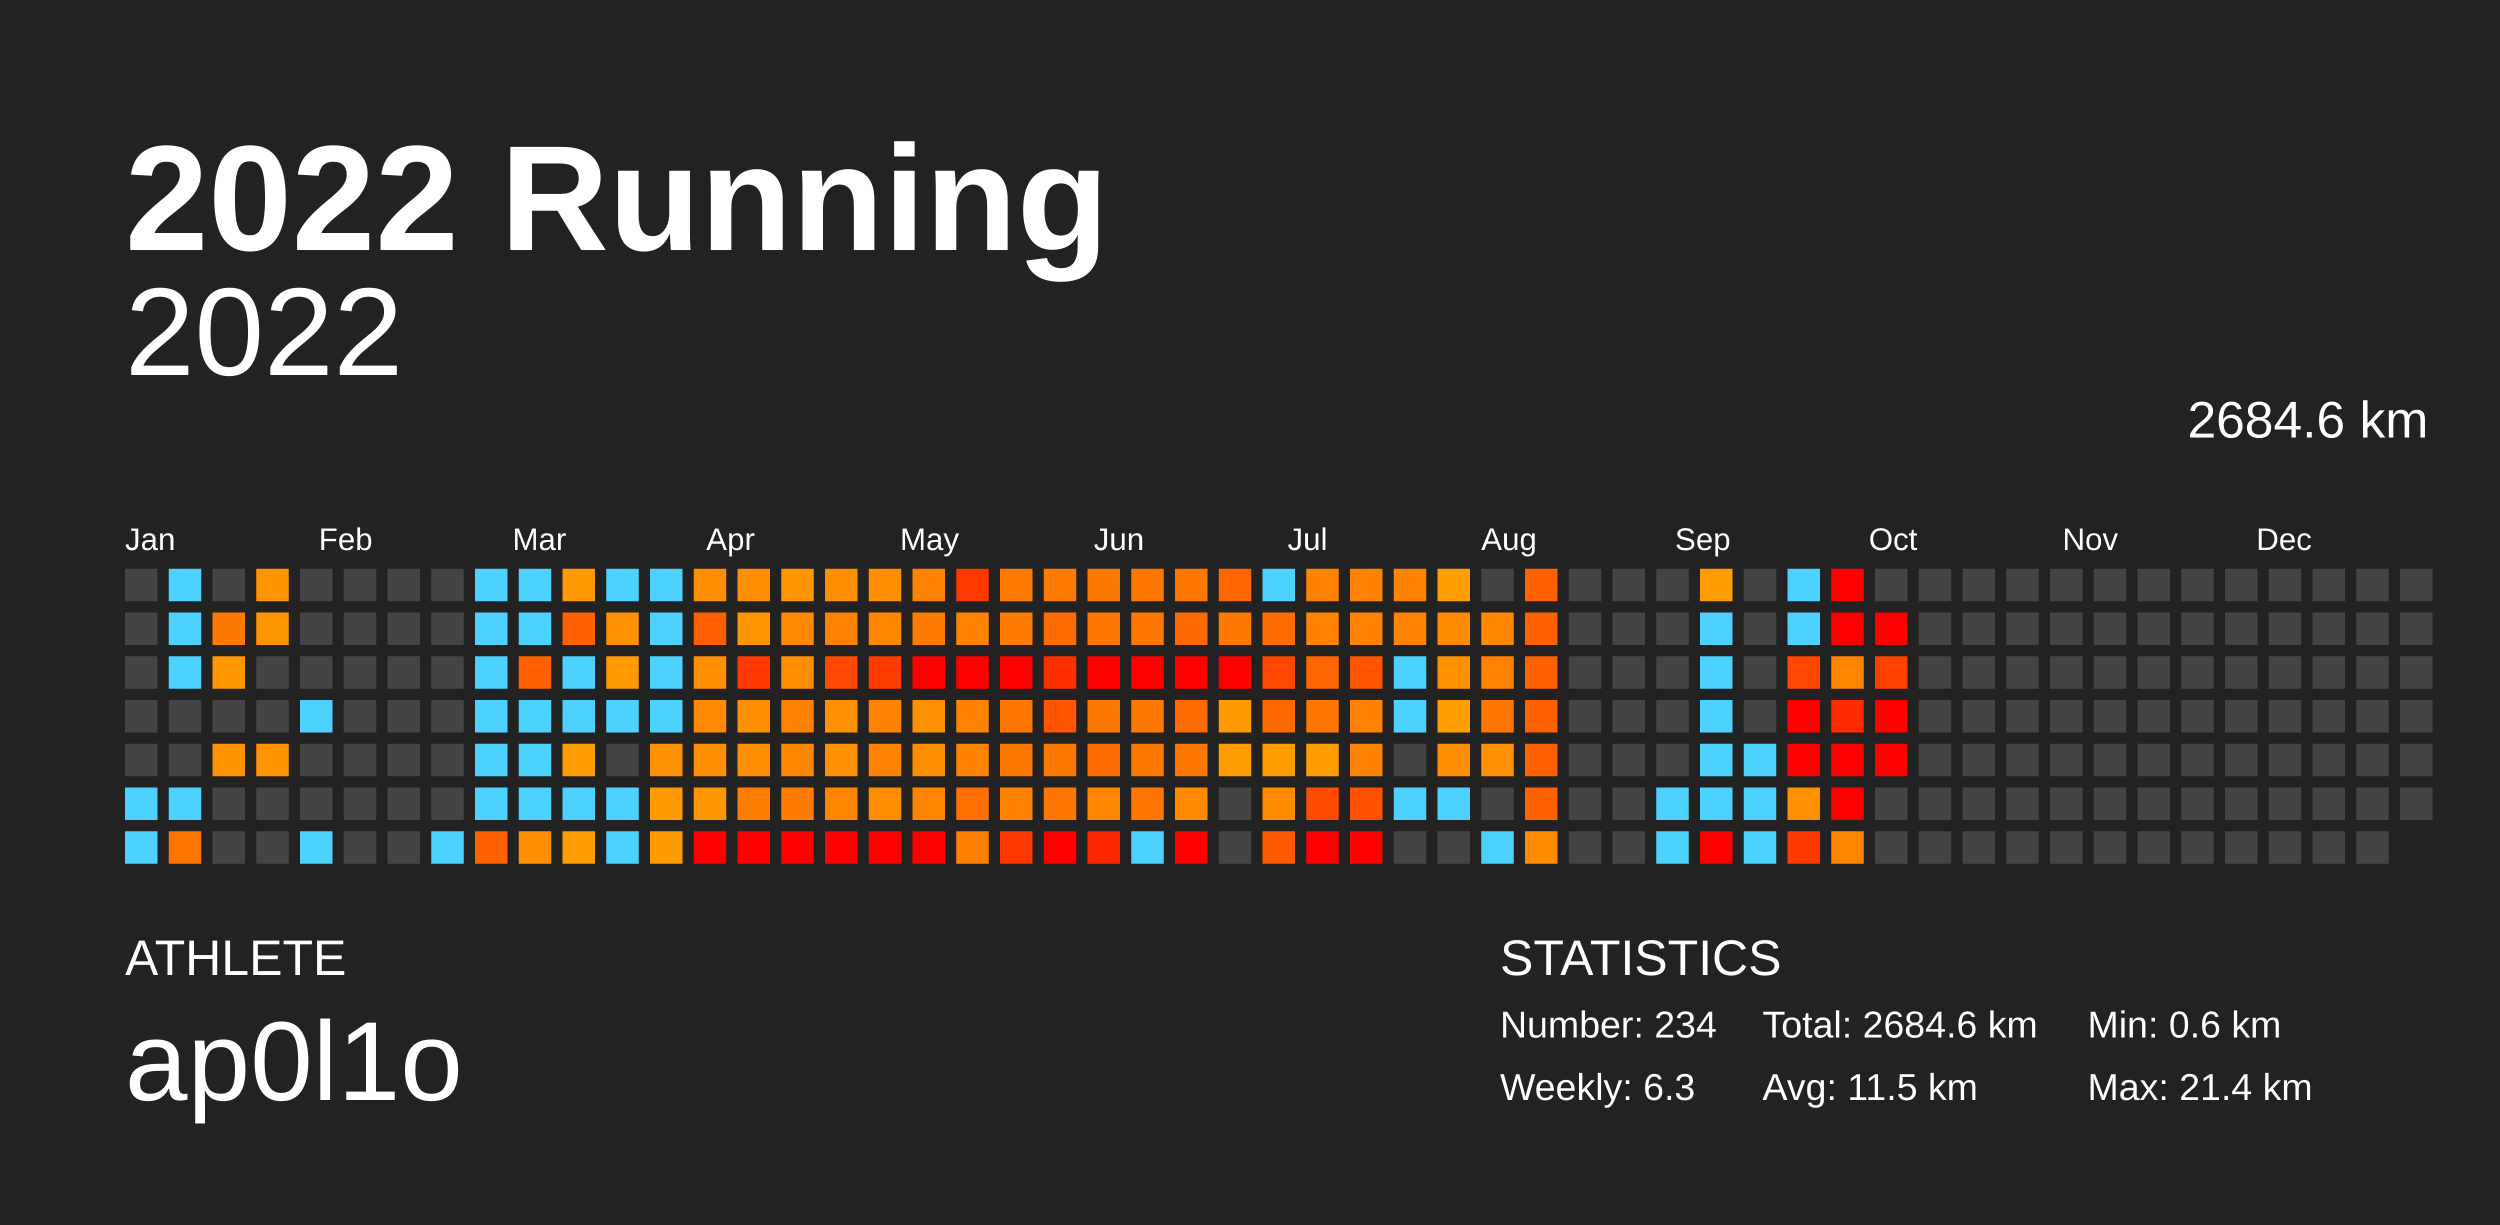
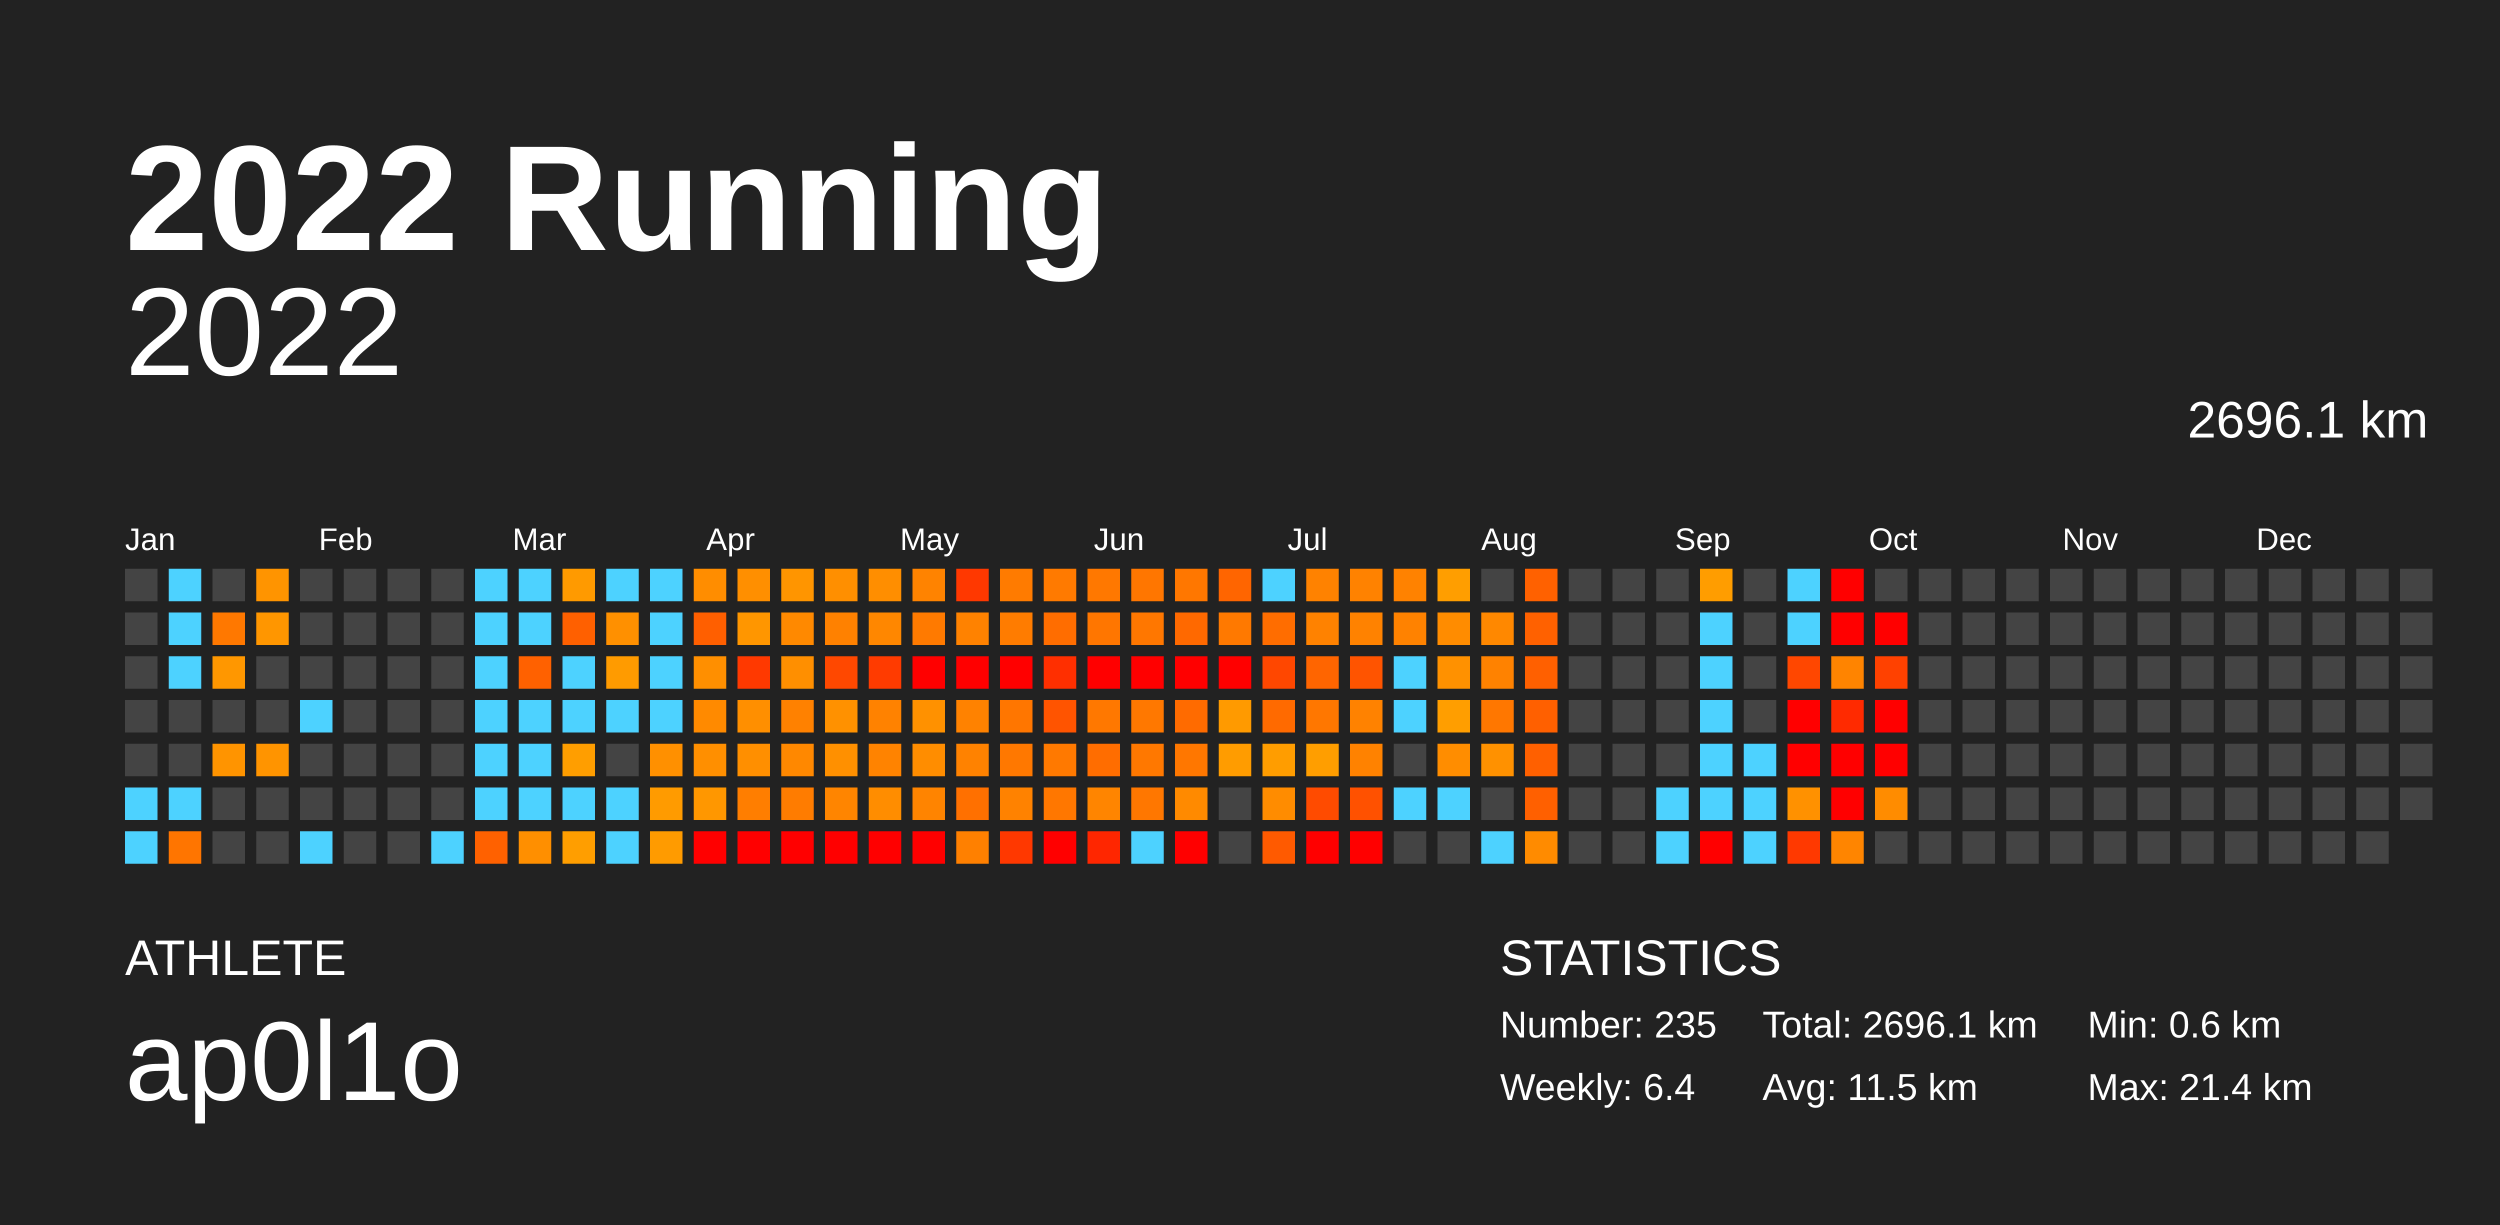
<svg xmlns="http://www.w3.org/2000/svg" baseProfile="full" height="98mm" version="1.1" viewBox="0,0,200,98" width="200mm">
  <defs />
  <rect fill="#222222" height="98" width="200" x="0" y="0" />
  <text fill="#FFFFFF" style="font-size:12px; font-family:Arial; font-weight:bold;" x="10" y="20">2022 Running</text>
  <text fill="#FFFFFF" style="font-size:4px; font-family:Arial" x="10" y="78">ATHLETE</text>
  <text fill="#FFFFFF" style="font-size:9px; font-family:Arial" x="10" y="88">ap0l1o</text>
  <text fill="#FFFFFF" style="font-size:4px; font-family:Arial" x="120" y="78">STATISTICS</text>
-   <text fill="#FFFFFF" style="font-size:3px; font-family:Arial" x="120" y="83">Number: 234</text>
-   <text fill="#FFFFFF" style="font-size:3px; font-family:Arial" x="120" y="88">Weekly: 6.3</text>
-   <text fill="#FFFFFF" style="font-size:3px; font-family:Arial" x="141" y="83">Total: 2684.6 km</text>
+   <text fill="#FFFFFF" style="font-size:3px; font-family:Arial" x="120" y="83">Number: 235</text>
+   <text fill="#FFFFFF" style="font-size:3px; font-family:Arial" x="120" y="88">Weekly: 6.4</text>
+   <text fill="#FFFFFF" style="font-size:3px; font-family:Arial" x="141" y="83">Total: 2696.1 km</text>
  <text fill="#FFFFFF" style="font-size:3px; font-family:Arial" x="141" y="88">Avg: 11.5 km</text>
  <text fill="#FFFFFF" style="font-size:3px; font-family:Arial" x="167" y="83">Min: 0.6 km</text>
  <text fill="#FFFFFF" style="font-size:3px; font-family:Arial" x="167" y="88">Max: 21.4 km</text>
  <text alignment-baseline="hanging" fill="#FFFFFF" style="font-size:10.0px; font-family:Arial;" x="10" y="30">2022</text>
-   <text alignment-baseline="hanging" fill="#FFFFFF" style="font-size:4.125px; font-family:Arial;" x="175" y="35">2684.6 km</text>
+   <text alignment-baseline="hanging" fill="#FFFFFF" style="font-size:4.125px; font-family:Arial;" x="175" y="35">2696.1 km</text>
  <text fill="#FFFFFF" style="font-size:2.5px; font-family:Arial" x="10.0" y="44">Jan</text>
  <text fill="#FFFFFF" style="font-size:2.5px; font-family:Arial" x="25.5" y="44">Feb</text>
  <text fill="#FFFFFF" style="font-size:2.5px; font-family:Arial" x="41.0" y="44">Mar</text>
  <text fill="#FFFFFF" style="font-size:2.5px; font-family:Arial" x="56.5" y="44">Apr</text>
  <text fill="#FFFFFF" style="font-size:2.5px; font-family:Arial" x="72.0" y="44">May</text>
  <text fill="#FFFFFF" style="font-size:2.5px; font-family:Arial" x="87.5" y="44">Jun</text>
  <text fill="#FFFFFF" style="font-size:2.5px; font-family:Arial" x="103.0" y="44">Jul</text>
  <text fill="#FFFFFF" style="font-size:2.5px; font-family:Arial" x="118.5" y="44">Aug</text>
  <text fill="#FFFFFF" style="font-size:2.5px; font-family:Arial" x="134.0" y="44">Sep</text>
  <text fill="#FFFFFF" style="font-size:2.5px; font-family:Arial" x="149.5" y="44">Oct</text>
  <text fill="#FFFFFF" style="font-size:2.5px; font-family:Arial" x="165.0" y="44">Nov</text>
  <text fill="#FFFFFF" style="font-size:2.5px; font-family:Arial" x="180.5" y="44">Dec</text>
  <rect fill="#444444" height="2.6" width="2.6" x="10.0" y="45.5" />
  <rect fill="#444444" height="2.6" width="2.6" x="10.0" y="49.0" />
  <rect fill="#444444" height="2.6" width="2.6" x="10.0" y="52.5" />
  <rect fill="#444444" height="2.6" width="2.6" x="10.0" y="56.0" />
  <rect fill="#444444" height="2.6" width="2.6" x="10.0" y="59.5" />
  <rect fill="#4dd2ff" height="2.6" width="2.6" x="10.0" y="63.0" />
  <rect fill="#4dd2ff" height="2.6" width="2.6" x="10.0" y="66.5" />
  <rect fill="#4dd2ff" height="2.6" width="2.6" x="13.5" y="45.5" />
  <rect fill="#4dd2ff" height="2.6" width="2.6" x="13.5" y="49.0" />
  <rect fill="#4dd2ff" height="2.6" width="2.6" x="13.5" y="52.5" />
  <rect fill="#444444" height="2.6" width="2.6" x="13.5" y="56.0" />
  <rect fill="#444444" height="2.6" width="2.6" x="13.5" y="59.5" />
  <rect fill="#4dd2ff" height="2.6" width="2.6" x="13.5" y="63.0" />
  <rect fill="#ff7500" height="2.6" width="2.6" x="13.5" y="66.5" />
  <rect fill="#444444" height="2.6" width="2.6" x="17.0" y="45.5" />
  <rect fill="#ff7800" height="2.6" width="2.6" x="17.0" y="49.0" />
  <rect fill="#ff9700" height="2.6" width="2.6" x="17.0" y="52.5" />
  <rect fill="#444444" height="2.6" width="2.6" x="17.0" y="56.0" />
  <rect fill="#ff9400" height="2.6" width="2.6" x="17.0" y="59.5" />
  <rect fill="#444444" height="2.6" width="2.6" x="17.0" y="63.0" />
  <rect fill="#444444" height="2.6" width="2.6" x="17.0" y="66.5" />
  <rect fill="#ff9400" height="2.6" width="2.6" x="20.5" y="45.5" />
  <rect fill="#ff9600" height="2.6" width="2.6" x="20.5" y="49.0" />
  <rect fill="#444444" height="2.6" width="2.6" x="20.5" y="52.5" />
  <rect fill="#444444" height="2.6" width="2.6" x="20.5" y="56.0" />
  <rect fill="#ff9400" height="2.6" width="2.6" x="20.5" y="59.5" />
  <rect fill="#444444" height="2.6" width="2.6" x="20.5" y="63.0" />
  <rect fill="#444444" height="2.6" width="2.6" x="20.5" y="66.5" />
  <rect fill="#444444" height="2.6" width="2.6" x="24.0" y="45.5" />
  <rect fill="#444444" height="2.6" width="2.6" x="24.0" y="49.0" />
  <rect fill="#444444" height="2.6" width="2.6" x="24.0" y="52.5" />
  <rect fill="#4dd2ff" height="2.6" width="2.6" x="24.0" y="56.0" />
  <rect fill="#444444" height="2.6" width="2.6" x="24.0" y="59.5" />
  <rect fill="#444444" height="2.6" width="2.6" x="24.0" y="63.0" />
  <rect fill="#4dd2ff" height="2.6" width="2.6" x="24.0" y="66.5" />
  <rect fill="#444444" height="2.6" width="2.6" x="27.5" y="45.5" />
  <rect fill="#444444" height="2.6" width="2.6" x="27.5" y="49.0" />
  <rect fill="#444444" height="2.6" width="2.6" x="27.5" y="52.5" />
  <rect fill="#444444" height="2.6" width="2.6" x="27.5" y="56.0" />
  <rect fill="#444444" height="2.6" width="2.6" x="27.5" y="59.5" />
  <rect fill="#444444" height="2.6" width="2.6" x="27.5" y="63.0" />
  <rect fill="#444444" height="2.6" width="2.6" x="27.5" y="66.5" />
  <rect fill="#444444" height="2.6" width="2.6" x="31.0" y="45.5" />
  <rect fill="#444444" height="2.6" width="2.6" x="31.0" y="49.0" />
  <rect fill="#444444" height="2.6" width="2.6" x="31.0" y="52.5" />
  <rect fill="#444444" height="2.6" width="2.6" x="31.0" y="56.0" />
  <rect fill="#444444" height="2.6" width="2.6" x="31.0" y="59.5" />
  <rect fill="#444444" height="2.6" width="2.6" x="31.0" y="63.0" />
  <rect fill="#444444" height="2.6" width="2.6" x="31.0" y="66.5" />
  <rect fill="#444444" height="2.6" width="2.6" x="34.5" y="45.5" />
  <rect fill="#444444" height="2.6" width="2.6" x="34.5" y="49.0" />
  <rect fill="#444444" height="2.6" width="2.6" x="34.5" y="52.5" />
  <rect fill="#444444" height="2.6" width="2.6" x="34.5" y="56.0" />
  <rect fill="#444444" height="2.6" width="2.6" x="34.5" y="59.5" />
  <rect fill="#444444" height="2.6" width="2.6" x="34.5" y="63.0" />
  <rect fill="#4dd2ff" height="2.6" width="2.6" x="34.5" y="66.5" />
  <rect fill="#4dd2ff" height="2.6" width="2.6" x="38.0" y="45.5" />
  <rect fill="#4dd2ff" height="2.6" width="2.6" x="38.0" y="49.0" />
  <rect fill="#4dd2ff" height="2.6" width="2.6" x="38.0" y="52.5" />
  <rect fill="#4dd2ff" height="2.6" width="2.6" x="38.0" y="56.0" />
  <rect fill="#4dd2ff" height="2.6" width="2.6" x="38.0" y="59.5" />
  <rect fill="#4dd2ff" height="2.6" width="2.6" x="38.0" y="63.0" />
  <rect fill="#ff6100" height="2.6" width="2.6" x="38.0" y="66.5" />
  <rect fill="#4dd2ff" height="2.6" width="2.6" x="41.5" y="45.5" />
  <rect fill="#4dd2ff" height="2.6" width="2.6" x="41.5" y="49.0" />
  <rect fill="#ff6100" height="2.6" width="2.6" x="41.5" y="52.5" />
  <rect fill="#4dd2ff" height="2.6" width="2.6" x="41.5" y="56.0" />
  <rect fill="#4dd2ff" height="2.6" width="2.6" x="41.5" y="59.5" />
  <rect fill="#4dd2ff" height="2.6" width="2.6" x="41.5" y="63.0" />
  <rect fill="#ff8f00" height="2.6" width="2.6" x="41.5" y="66.5" />
  <rect fill="#ff9a00" height="2.6" width="2.6" x="45.0" y="45.5" />
  <rect fill="#ff6000" height="2.6" width="2.6" x="45.0" y="49.0" />
  <rect fill="#4dd2ff" height="2.6" width="2.6" x="45.0" y="52.5" />
  <rect fill="#4dd2ff" height="2.6" width="2.6" x="45.0" y="56.0" />
  <rect fill="#ff9e00" height="2.6" width="2.6" x="45.0" y="59.5" />
  <rect fill="#4dd2ff" height="2.6" width="2.6" x="45.0" y="63.0" />
  <rect fill="#ff9e00" height="2.6" width="2.6" x="45.0" y="66.5" />
  <rect fill="#4dd2ff" height="2.6" width="2.6" x="48.5" y="45.5" />
  <rect fill="#ff9000" height="2.6" width="2.6" x="48.5" y="49.0" />
  <rect fill="#ff9b00" height="2.6" width="2.6" x="48.5" y="52.5" />
  <rect fill="#4dd2ff" height="2.6" width="2.6" x="48.5" y="56.0" />
  <rect fill="#444444" height="2.6" width="2.6" x="48.5" y="59.5" />
  <rect fill="#4dd2ff" height="2.6" width="2.6" x="48.5" y="63.0" />
  <rect fill="#4dd2ff" height="2.6" width="2.6" x="48.5" y="66.5" />
  <rect fill="#4dd2ff" height="2.6" width="2.6" x="52.0" y="45.5" />
  <rect fill="#4dd2ff" height="2.6" width="2.6" x="52.0" y="49.0" />
  <rect fill="#4dd2ff" height="2.6" width="2.6" x="52.0" y="52.5" />
  <rect fill="#4dd2ff" height="2.6" width="2.6" x="52.0" y="56.0" />
  <rect fill="#ff9000" height="2.6" width="2.6" x="52.0" y="59.5" />
  <rect fill="#ff9b00" height="2.6" width="2.6" x="52.0" y="63.0" />
  <rect fill="#ff9b00" height="2.6" width="2.6" x="52.0" y="66.5" />
  <rect fill="#ff8d00" height="2.6" width="2.6" x="55.5" y="45.5" />
  <rect fill="#ff5f00" height="2.6" width="2.6" x="55.5" y="49.0" />
  <rect fill="#ff8f00" height="2.6" width="2.6" x="55.5" y="52.5" />
  <rect fill="#ff8a00" height="2.6" width="2.6" x="55.5" y="56.0" />
  <rect fill="#ff8f00" height="2.6" width="2.6" x="55.5" y="59.5" />
  <rect fill="#ff9700" height="2.6" width="2.6" x="55.5" y="63.0" />
  <rect fill="red" height="2.6" width="2.6" x="55.5" y="66.5" />
  <rect fill="#ff8f00" height="2.6" width="2.6" x="59.0" y="45.5" />
  <rect fill="#ff9600" height="2.6" width="2.6" x="59.0" y="49.0" />
  <rect fill="#ff3900" height="2.6" width="2.6" x="59.0" y="52.5" />
  <rect fill="#ff8f00" height="2.6" width="2.6" x="59.0" y="56.0" />
  <rect fill="#ff8f00" height="2.6" width="2.6" x="59.0" y="59.5" />
  <rect fill="#ff7e00" height="2.6" width="2.6" x="59.0" y="63.0" />
  <rect fill="red" height="2.6" width="2.6" x="59.0" y="66.5" />
  <rect fill="#ff9500" height="2.6" width="2.6" x="62.5" y="45.5" />
  <rect fill="#ff8900" height="2.6" width="2.6" x="62.5" y="49.0" />
  <rect fill="#ff8f00" height="2.6" width="2.6" x="62.5" y="52.5" />
  <rect fill="#ff8100" height="2.6" width="2.6" x="62.5" y="56.0" />
  <rect fill="#ff8800" height="2.6" width="2.6" x="62.5" y="59.5" />
  <rect fill="#ff7c00" height="2.6" width="2.6" x="62.5" y="63.0" />
  <rect fill="red" height="2.6" width="2.6" x="62.5" y="66.5" />
  <rect fill="#ff8f00" height="2.6" width="2.6" x="66.0" y="45.5" />
  <rect fill="#ff8100" height="2.6" width="2.6" x="66.0" y="49.0" />
  <rect fill="#ff4800" height="2.6" width="2.6" x="66.0" y="52.5" />
  <rect fill="#ff9100" height="2.6" width="2.6" x="66.0" y="56.0" />
  <rect fill="#ff9000" height="2.6" width="2.6" x="66.0" y="59.5" />
  <rect fill="#ff8500" height="2.6" width="2.6" x="66.0" y="63.0" />
  <rect fill="red" height="2.6" width="2.6" x="66.0" y="66.5" />
  <rect fill="#ff8e00" height="2.6" width="2.6" x="69.5" y="45.5" />
  <rect fill="#ff8700" height="2.6" width="2.6" x="69.5" y="49.0" />
  <rect fill="#ff3b00" height="2.6" width="2.6" x="69.5" y="52.5" />
  <rect fill="#ff8200" height="2.6" width="2.6" x="69.5" y="56.0" />
  <rect fill="#ff8300" height="2.6" width="2.6" x="69.5" y="59.5" />
  <rect fill="#ff8d00" height="2.6" width="2.6" x="69.5" y="63.0" />
  <rect fill="red" height="2.6" width="2.6" x="69.5" y="66.5" />
  <rect fill="#ff8300" height="2.6" width="2.6" x="73.0" y="45.5" />
  <rect fill="#ff7a00" height="2.6" width="2.6" x="73.0" y="49.0" />
  <rect fill="red" height="2.6" width="2.6" x="73.0" y="52.5" />
  <rect fill="#ff9100" height="2.6" width="2.6" x="73.0" y="56.0" />
  <rect fill="#ff8d00" height="2.6" width="2.6" x="73.0" y="59.5" />
  <rect fill="#ff8400" height="2.6" width="2.6" x="73.0" y="63.0" />
  <rect fill="red" height="2.6" width="2.6" x="73.0" y="66.5" />
  <rect fill="#ff3800" height="2.6" width="2.6" x="76.5" y="45.5" />
  <rect fill="#ff8200" height="2.6" width="2.6" x="76.5" y="49.0" />
  <rect fill="red" height="2.6" width="2.6" x="76.5" y="52.5" />
  <rect fill="#ff8200" height="2.6" width="2.6" x="76.5" y="56.0" />
  <rect fill="#ff8200" height="2.6" width="2.6" x="76.5" y="59.5" />
  <rect fill="#ff7000" height="2.6" width="2.6" x="76.5" y="63.0" />
  <rect fill="#ff8000" height="2.6" width="2.6" x="76.5" y="66.5" />
  <rect fill="#ff7b00" height="2.6" width="2.6" x="80.0" y="45.5" />
  <rect fill="#ff7c00" height="2.6" width="2.6" x="80.0" y="49.0" />
  <rect fill="red" height="2.6" width="2.6" x="80.0" y="52.5" />
  <rect fill="#ff7600" height="2.6" width="2.6" x="80.0" y="56.0" />
  <rect fill="#ff7800" height="2.6" width="2.6" x="80.0" y="59.5" />
  <rect fill="#ff8200" height="2.6" width="2.6" x="80.0" y="63.0" />
  <rect fill="#ff3800" height="2.6" width="2.6" x="80.0" y="66.5" />
  <rect fill="#ff7a00" height="2.6" width="2.6" x="83.5" y="45.5" />
  <rect fill="#ff6d00" height="2.6" width="2.6" x="83.5" y="49.0" />
  <rect fill="#ff2f00" height="2.6" width="2.6" x="83.5" y="52.5" />
  <rect fill="#ff5400" height="2.6" width="2.6" x="83.5" y="56.0" />
  <rect fill="#ff7900" height="2.6" width="2.6" x="83.5" y="59.5" />
  <rect fill="#ff7700" height="2.6" width="2.6" x="83.5" y="63.0" />
  <rect fill="red" height="2.6" width="2.6" x="83.5" y="66.5" />
  <rect fill="#ff7800" height="2.6" width="2.6" x="87.0" y="45.5" />
  <rect fill="#ff7600" height="2.6" width="2.6" x="87.0" y="49.0" />
  <rect fill="red" height="2.6" width="2.6" x="87.0" y="52.5" />
  <rect fill="#ff7800" height="2.6" width="2.6" x="87.0" y="56.0" />
  <rect fill="#ff6d00" height="2.6" width="2.6" x="87.0" y="59.5" />
  <rect fill="#ff8500" height="2.6" width="2.6" x="87.0" y="63.0" />
  <rect fill="#ff2600" height="2.6" width="2.6" x="87.0" y="66.5" />
  <rect fill="#ff7600" height="2.6" width="2.6" x="90.5" y="45.5" />
  <rect fill="#ff7700" height="2.6" width="2.6" x="90.5" y="49.0" />
  <rect fill="red" height="2.6" width="2.6" x="90.5" y="52.5" />
  <rect fill="#ff7800" height="2.6" width="2.6" x="90.5" y="56.0" />
  <rect fill="#ff7800" height="2.6" width="2.6" x="90.5" y="59.5" />
  <rect fill="#ff7700" height="2.6" width="2.6" x="90.5" y="63.0" />
  <rect fill="#4dd2ff" height="2.6" width="2.6" x="90.5" y="66.5" />
  <rect fill="#ff7700" height="2.6" width="2.6" x="94.0" y="45.5" />
  <rect fill="#ff6900" height="2.6" width="2.6" x="94.0" y="49.0" />
  <rect fill="red" height="2.6" width="2.6" x="94.0" y="52.5" />
  <rect fill="#ff6b00" height="2.6" width="2.6" x="94.0" y="56.0" />
  <rect fill="#ff7700" height="2.6" width="2.6" x="94.0" y="59.5" />
  <rect fill="#ff8a00" height="2.6" width="2.6" x="94.0" y="63.0" />
  <rect fill="red" height="2.6" width="2.6" x="94.0" y="66.5" />
  <rect fill="#ff6500" height="2.6" width="2.6" x="97.5" y="45.5" />
  <rect fill="#ff7900" height="2.6" width="2.6" x="97.5" y="49.0" />
  <rect fill="red" height="2.6" width="2.6" x="97.5" y="52.5" />
  <rect fill="#ff9a00" height="2.6" width="2.6" x="97.5" y="56.0" />
  <rect fill="#ff9c00" height="2.6" width="2.6" x="97.5" y="59.5" />
  <rect fill="#444444" height="2.6" width="2.6" x="97.5" y="63.0" />
  <rect fill="#444444" height="2.6" width="2.6" x="97.5" y="66.5" />
  <rect fill="#4dd2ff" height="2.6" width="2.6" x="101.0" y="45.5" />
  <rect fill="#ff6d00" height="2.6" width="2.6" x="101.0" y="49.0" />
  <rect fill="#ff4700" height="2.6" width="2.6" x="101.0" y="52.5" />
  <rect fill="#ff6a00" height="2.6" width="2.6" x="101.0" y="56.0" />
  <rect fill="#ff9d00" height="2.6" width="2.6" x="101.0" y="59.5" />
  <rect fill="#ff8c00" height="2.6" width="2.6" x="101.0" y="63.0" />
  <rect fill="#ff5a00" height="2.6" width="2.6" x="101.0" y="66.5" />
  <rect fill="#ff8200" height="2.6" width="2.6" x="104.5" y="45.5" />
  <rect fill="#ff8200" height="2.6" width="2.6" x="104.5" y="49.0" />
  <rect fill="#ff6500" height="2.6" width="2.6" x="104.5" y="52.5" />
  <rect fill="#ff7700" height="2.6" width="2.6" x="104.5" y="56.0" />
  <rect fill="#ff9e00" height="2.6" width="2.6" x="104.5" y="59.5" />
  <rect fill="#ff4b00" height="2.6" width="2.6" x="104.5" y="63.0" />
  <rect fill="red" height="2.6" width="2.6" x="104.5" y="66.5" />
  <rect fill="#ff8200" height="2.6" width="2.6" x="108.0" y="45.5" />
  <rect fill="#ff8200" height="2.6" width="2.6" x="108.0" y="49.0" />
  <rect fill="#ff5400" height="2.6" width="2.6" x="108.0" y="52.5" />
  <rect fill="#ff8200" height="2.6" width="2.6" x="108.0" y="56.0" />
  <rect fill="#ff8200" height="2.6" width="2.6" x="108.0" y="59.5" />
  <rect fill="#ff5100" height="2.6" width="2.6" x="108.0" y="63.0" />
  <rect fill="red" height="2.6" width="2.6" x="108.0" y="66.5" />
  <rect fill="#ff8200" height="2.6" width="2.6" x="111.5" y="45.5" />
  <rect fill="#ff8200" height="2.6" width="2.6" x="111.5" y="49.0" />
  <rect fill="#4dd2ff" height="2.6" width="2.6" x="111.5" y="52.5" />
  <rect fill="#4dd2ff" height="2.6" width="2.6" x="111.5" y="56.0" />
  <rect fill="#444444" height="2.6" width="2.6" x="111.5" y="59.5" />
  <rect fill="#4dd2ff" height="2.6" width="2.6" x="111.5" y="63.0" />
  <rect fill="#444444" height="2.6" width="2.6" x="111.5" y="66.5" />
  <rect fill="#ff9e00" height="2.6" width="2.6" x="115.0" y="45.5" />
  <rect fill="#ff8c00" height="2.6" width="2.6" x="115.0" y="49.0" />
  <rect fill="#ff9100" height="2.6" width="2.6" x="115.0" y="52.5" />
  <rect fill="#ff9e00" height="2.6" width="2.6" x="115.0" y="56.0" />
  <rect fill="#ff8d00" height="2.6" width="2.6" x="115.0" y="59.5" />
  <rect fill="#4dd2ff" height="2.6" width="2.6" x="115.0" y="63.0" />
  <rect fill="#444444" height="2.6" width="2.6" x="115.0" y="66.5" />
  <rect fill="#444444" height="2.6" width="2.6" x="118.5" y="45.5" />
  <rect fill="#ff8800" height="2.6" width="2.6" x="118.5" y="49.0" />
  <rect fill="#ff8200" height="2.6" width="2.6" x="118.5" y="52.5" />
  <rect fill="#ff7700" height="2.6" width="2.6" x="118.5" y="56.0" />
  <rect fill="#ff9100" height="2.6" width="2.6" x="118.5" y="59.5" />
  <rect fill="#444444" height="2.6" width="2.6" x="118.5" y="63.0" />
  <rect fill="#4dd2ff" height="2.6" width="2.6" x="118.5" y="66.5" />
  <rect fill="#ff6100" height="2.6" width="2.6" x="122.0" y="45.5" />
  <rect fill="#ff6100" height="2.6" width="2.6" x="122.0" y="49.0" />
  <rect fill="#ff6000" height="2.6" width="2.6" x="122.0" y="52.5" />
  <rect fill="#ff6000" height="2.6" width="2.6" x="122.0" y="56.0" />
  <rect fill="#ff6000" height="2.6" width="2.6" x="122.0" y="59.5" />
  <rect fill="#ff6000" height="2.6" width="2.6" x="122.0" y="63.0" />
  <rect fill="#ff8b00" height="2.6" width="2.6" x="122.0" y="66.5" />
  <rect fill="#444444" height="2.6" width="2.6" x="125.5" y="45.5" />
  <rect fill="#444444" height="2.6" width="2.6" x="125.5" y="49.0" />
  <rect fill="#444444" height="2.6" width="2.6" x="125.5" y="52.5" />
  <rect fill="#444444" height="2.6" width="2.6" x="125.5" y="56.0" />
  <rect fill="#444444" height="2.6" width="2.6" x="125.5" y="59.5" />
  <rect fill="#444444" height="2.6" width="2.6" x="125.5" y="63.0" />
  <rect fill="#444444" height="2.6" width="2.6" x="125.5" y="66.5" />
  <rect fill="#444444" height="2.6" width="2.6" x="129.0" y="45.5" />
  <rect fill="#444444" height="2.6" width="2.6" x="129.0" y="49.0" />
  <rect fill="#444444" height="2.6" width="2.6" x="129.0" y="52.5" />
  <rect fill="#444444" height="2.6" width="2.6" x="129.0" y="56.0" />
  <rect fill="#444444" height="2.6" width="2.6" x="129.0" y="59.5" />
  <rect fill="#444444" height="2.6" width="2.6" x="129.0" y="63.0" />
  <rect fill="#444444" height="2.6" width="2.6" x="129.0" y="66.5" />
  <rect fill="#444444" height="2.6" width="2.6" x="132.5" y="45.5" />
  <rect fill="#444444" height="2.6" width="2.6" x="132.5" y="49.0" />
  <rect fill="#444444" height="2.6" width="2.6" x="132.5" y="52.5" />
  <rect fill="#444444" height="2.6" width="2.6" x="132.5" y="56.0" />
  <rect fill="#444444" height="2.6" width="2.6" x="132.5" y="59.5" />
  <rect fill="#4dd2ff" height="2.6" width="2.6" x="132.5" y="63.0" />
  <rect fill="#4dd2ff" height="2.6" width="2.6" x="132.5" y="66.5" />
  <rect fill="#ff9d00" height="2.6" width="2.6" x="136.0" y="45.5" />
  <rect fill="#4dd2ff" height="2.6" width="2.6" x="136.0" y="49.0" />
  <rect fill="#4dd2ff" height="2.6" width="2.6" x="136.0" y="52.5" />
  <rect fill="#4dd2ff" height="2.6" width="2.6" x="136.0" y="56.0" />
  <rect fill="#4dd2ff" height="2.6" width="2.6" x="136.0" y="59.5" />
  <rect fill="#4dd2ff" height="2.6" width="2.6" x="136.0" y="63.0" />
  <rect fill="red" height="2.6" width="2.6" x="136.0" y="66.5" />
  <rect fill="#444444" height="2.6" width="2.6" x="139.5" y="45.5" />
  <rect fill="#444444" height="2.6" width="2.6" x="139.5" y="49.0" />
  <rect fill="#444444" height="2.6" width="2.6" x="139.5" y="52.5" />
  <rect fill="#444444" height="2.6" width="2.6" x="139.5" y="56.0" />
  <rect fill="#4dd2ff" height="2.6" width="2.6" x="139.5" y="59.5" />
  <rect fill="#4dd2ff" height="2.6" width="2.6" x="139.5" y="63.0" />
  <rect fill="#4dd2ff" height="2.6" width="2.6" x="139.5" y="66.5" />
  <rect fill="#4dd2ff" height="2.6" width="2.6" x="143.0" y="45.5" />
  <rect fill="#4dd2ff" height="2.6" width="2.6" x="143.0" y="49.0" />
  <rect fill="#ff4700" height="2.6" width="2.6" x="143.0" y="52.5" />
  <rect fill="red" height="2.6" width="2.6" x="143.0" y="56.0" />
  <rect fill="red" height="2.6" width="2.6" x="143.0" y="59.5" />
  <rect fill="#ff9100" height="2.6" width="2.6" x="143.0" y="63.0" />
  <rect fill="#ff3900" height="2.6" width="2.6" x="143.0" y="66.5" />
  <rect fill="red" height="2.6" width="2.6" x="146.5" y="45.5" />
  <rect fill="red" height="2.6" width="2.6" x="146.5" y="49.0" />
  <rect fill="#ff8400" height="2.6" width="2.6" x="146.5" y="52.5" />
  <rect fill="#ff2a00" height="2.6" width="2.6" x="146.5" y="56.0" />
  <rect fill="red" height="2.6" width="2.6" x="146.5" y="59.5" />
  <rect fill="red" height="2.6" width="2.6" x="146.5" y="63.0" />
  <rect fill="#ff8500" height="2.6" width="2.6" x="146.5" y="66.5" />
  <rect fill="#444444" height="2.6" width="2.6" x="150.0" y="45.5" />
  <rect fill="red" height="2.6" width="2.6" x="150.0" y="49.0" />
  <rect fill="#ff4100" height="2.6" width="2.6" x="150.0" y="52.5" />
  <rect fill="red" height="2.6" width="2.6" x="150.0" y="56.0" />
  <rect fill="red" height="2.6" width="2.6" x="150.0" y="59.5" />
-   <rect fill="#444444" height="2.6" width="2.6" x="150.0" y="63.0" />
+   <rect fill="#ff8c00" height="2.6" width="2.6" x="150.0" y="63.0" />
  <rect fill="#444444" height="2.6" width="2.6" x="150.0" y="66.5" />
  <rect fill="#444444" height="2.6" width="2.6" x="153.5" y="45.5" />
  <rect fill="#444444" height="2.6" width="2.6" x="153.5" y="49.0" />
  <rect fill="#444444" height="2.6" width="2.6" x="153.5" y="52.5" />
  <rect fill="#444444" height="2.6" width="2.6" x="153.5" y="56.0" />
  <rect fill="#444444" height="2.6" width="2.6" x="153.5" y="59.5" />
  <rect fill="#444444" height="2.6" width="2.6" x="153.5" y="63.0" />
  <rect fill="#444444" height="2.6" width="2.6" x="153.5" y="66.5" />
  <rect fill="#444444" height="2.6" width="2.6" x="157.0" y="45.5" />
  <rect fill="#444444" height="2.6" width="2.6" x="157.0" y="49.0" />
  <rect fill="#444444" height="2.6" width="2.6" x="157.0" y="52.5" />
  <rect fill="#444444" height="2.6" width="2.6" x="157.0" y="56.0" />
  <rect fill="#444444" height="2.6" width="2.6" x="157.0" y="59.5" />
  <rect fill="#444444" height="2.6" width="2.6" x="157.0" y="63.0" />
  <rect fill="#444444" height="2.6" width="2.6" x="157.0" y="66.5" />
  <rect fill="#444444" height="2.6" width="2.6" x="160.5" y="45.5" />
  <rect fill="#444444" height="2.6" width="2.6" x="160.5" y="49.0" />
  <rect fill="#444444" height="2.6" width="2.6" x="160.5" y="52.5" />
  <rect fill="#444444" height="2.6" width="2.6" x="160.5" y="56.0" />
  <rect fill="#444444" height="2.6" width="2.6" x="160.5" y="59.5" />
  <rect fill="#444444" height="2.6" width="2.6" x="160.5" y="63.0" />
  <rect fill="#444444" height="2.6" width="2.6" x="160.5" y="66.5" />
  <rect fill="#444444" height="2.6" width="2.6" x="164.0" y="45.5" />
  <rect fill="#444444" height="2.6" width="2.6" x="164.0" y="49.0" />
  <rect fill="#444444" height="2.6" width="2.6" x="164.0" y="52.5" />
  <rect fill="#444444" height="2.6" width="2.6" x="164.0" y="56.0" />
  <rect fill="#444444" height="2.6" width="2.6" x="164.0" y="59.5" />
  <rect fill="#444444" height="2.6" width="2.6" x="164.0" y="63.0" />
  <rect fill="#444444" height="2.6" width="2.6" x="164.0" y="66.5" />
  <rect fill="#444444" height="2.6" width="2.6" x="167.5" y="45.5" />
  <rect fill="#444444" height="2.6" width="2.6" x="167.5" y="49.0" />
  <rect fill="#444444" height="2.6" width="2.6" x="167.5" y="52.5" />
  <rect fill="#444444" height="2.6" width="2.6" x="167.5" y="56.0" />
  <rect fill="#444444" height="2.6" width="2.6" x="167.5" y="59.5" />
  <rect fill="#444444" height="2.6" width="2.6" x="167.5" y="63.0" />
  <rect fill="#444444" height="2.6" width="2.6" x="167.5" y="66.5" />
  <rect fill="#444444" height="2.6" width="2.6" x="171.0" y="45.5" />
  <rect fill="#444444" height="2.6" width="2.6" x="171.0" y="49.0" />
  <rect fill="#444444" height="2.6" width="2.6" x="171.0" y="52.5" />
  <rect fill="#444444" height="2.6" width="2.6" x="171.0" y="56.0" />
  <rect fill="#444444" height="2.6" width="2.6" x="171.0" y="59.5" />
  <rect fill="#444444" height="2.6" width="2.6" x="171.0" y="63.0" />
  <rect fill="#444444" height="2.6" width="2.6" x="171.0" y="66.5" />
  <rect fill="#444444" height="2.6" width="2.6" x="174.5" y="45.5" />
  <rect fill="#444444" height="2.6" width="2.6" x="174.5" y="49.0" />
  <rect fill="#444444" height="2.6" width="2.6" x="174.5" y="52.5" />
  <rect fill="#444444" height="2.6" width="2.6" x="174.5" y="56.0" />
  <rect fill="#444444" height="2.6" width="2.6" x="174.5" y="59.5" />
  <rect fill="#444444" height="2.6" width="2.6" x="174.5" y="63.0" />
  <rect fill="#444444" height="2.6" width="2.6" x="174.5" y="66.5" />
  <rect fill="#444444" height="2.6" width="2.6" x="178.0" y="45.5" />
  <rect fill="#444444" height="2.6" width="2.6" x="178.0" y="49.0" />
  <rect fill="#444444" height="2.6" width="2.6" x="178.0" y="52.5" />
  <rect fill="#444444" height="2.6" width="2.6" x="178.0" y="56.0" />
  <rect fill="#444444" height="2.6" width="2.6" x="178.0" y="59.5" />
  <rect fill="#444444" height="2.6" width="2.6" x="178.0" y="63.0" />
  <rect fill="#444444" height="2.6" width="2.6" x="178.0" y="66.5" />
  <rect fill="#444444" height="2.6" width="2.6" x="181.5" y="45.5" />
  <rect fill="#444444" height="2.6" width="2.6" x="181.5" y="49.0" />
  <rect fill="#444444" height="2.6" width="2.6" x="181.5" y="52.5" />
  <rect fill="#444444" height="2.6" width="2.6" x="181.5" y="56.0" />
  <rect fill="#444444" height="2.6" width="2.6" x="181.5" y="59.5" />
  <rect fill="#444444" height="2.6" width="2.6" x="181.5" y="63.0" />
  <rect fill="#444444" height="2.6" width="2.6" x="181.5" y="66.5" />
  <rect fill="#444444" height="2.6" width="2.6" x="185.0" y="45.5" />
  <rect fill="#444444" height="2.6" width="2.6" x="185.0" y="49.0" />
  <rect fill="#444444" height="2.6" width="2.6" x="185.0" y="52.5" />
  <rect fill="#444444" height="2.6" width="2.6" x="185.0" y="56.0" />
  <rect fill="#444444" height="2.6" width="2.6" x="185.0" y="59.5" />
  <rect fill="#444444" height="2.6" width="2.6" x="185.0" y="63.0" />
  <rect fill="#444444" height="2.6" width="2.6" x="185.0" y="66.5" />
  <rect fill="#444444" height="2.6" width="2.6" x="188.5" y="45.5" />
  <rect fill="#444444" height="2.6" width="2.6" x="188.5" y="49.0" />
  <rect fill="#444444" height="2.6" width="2.6" x="188.5" y="52.5" />
  <rect fill="#444444" height="2.6" width="2.6" x="188.5" y="56.0" />
  <rect fill="#444444" height="2.6" width="2.6" x="188.5" y="59.5" />
  <rect fill="#444444" height="2.6" width="2.6" x="188.5" y="63.0" />
  <rect fill="#444444" height="2.6" width="2.6" x="188.5" y="66.5" />
  <rect fill="#444444" height="2.6" width="2.6" x="192.0" y="45.5" />
  <rect fill="#444444" height="2.6" width="2.6" x="192.0" y="49.0" />
  <rect fill="#444444" height="2.6" width="2.6" x="192.0" y="52.5" />
  <rect fill="#444444" height="2.6" width="2.6" x="192.0" y="56.0" />
  <rect fill="#444444" height="2.6" width="2.6" x="192.0" y="59.5" />
  <rect fill="#444444" height="2.6" width="2.6" x="192.0" y="63.0" />
</svg>
